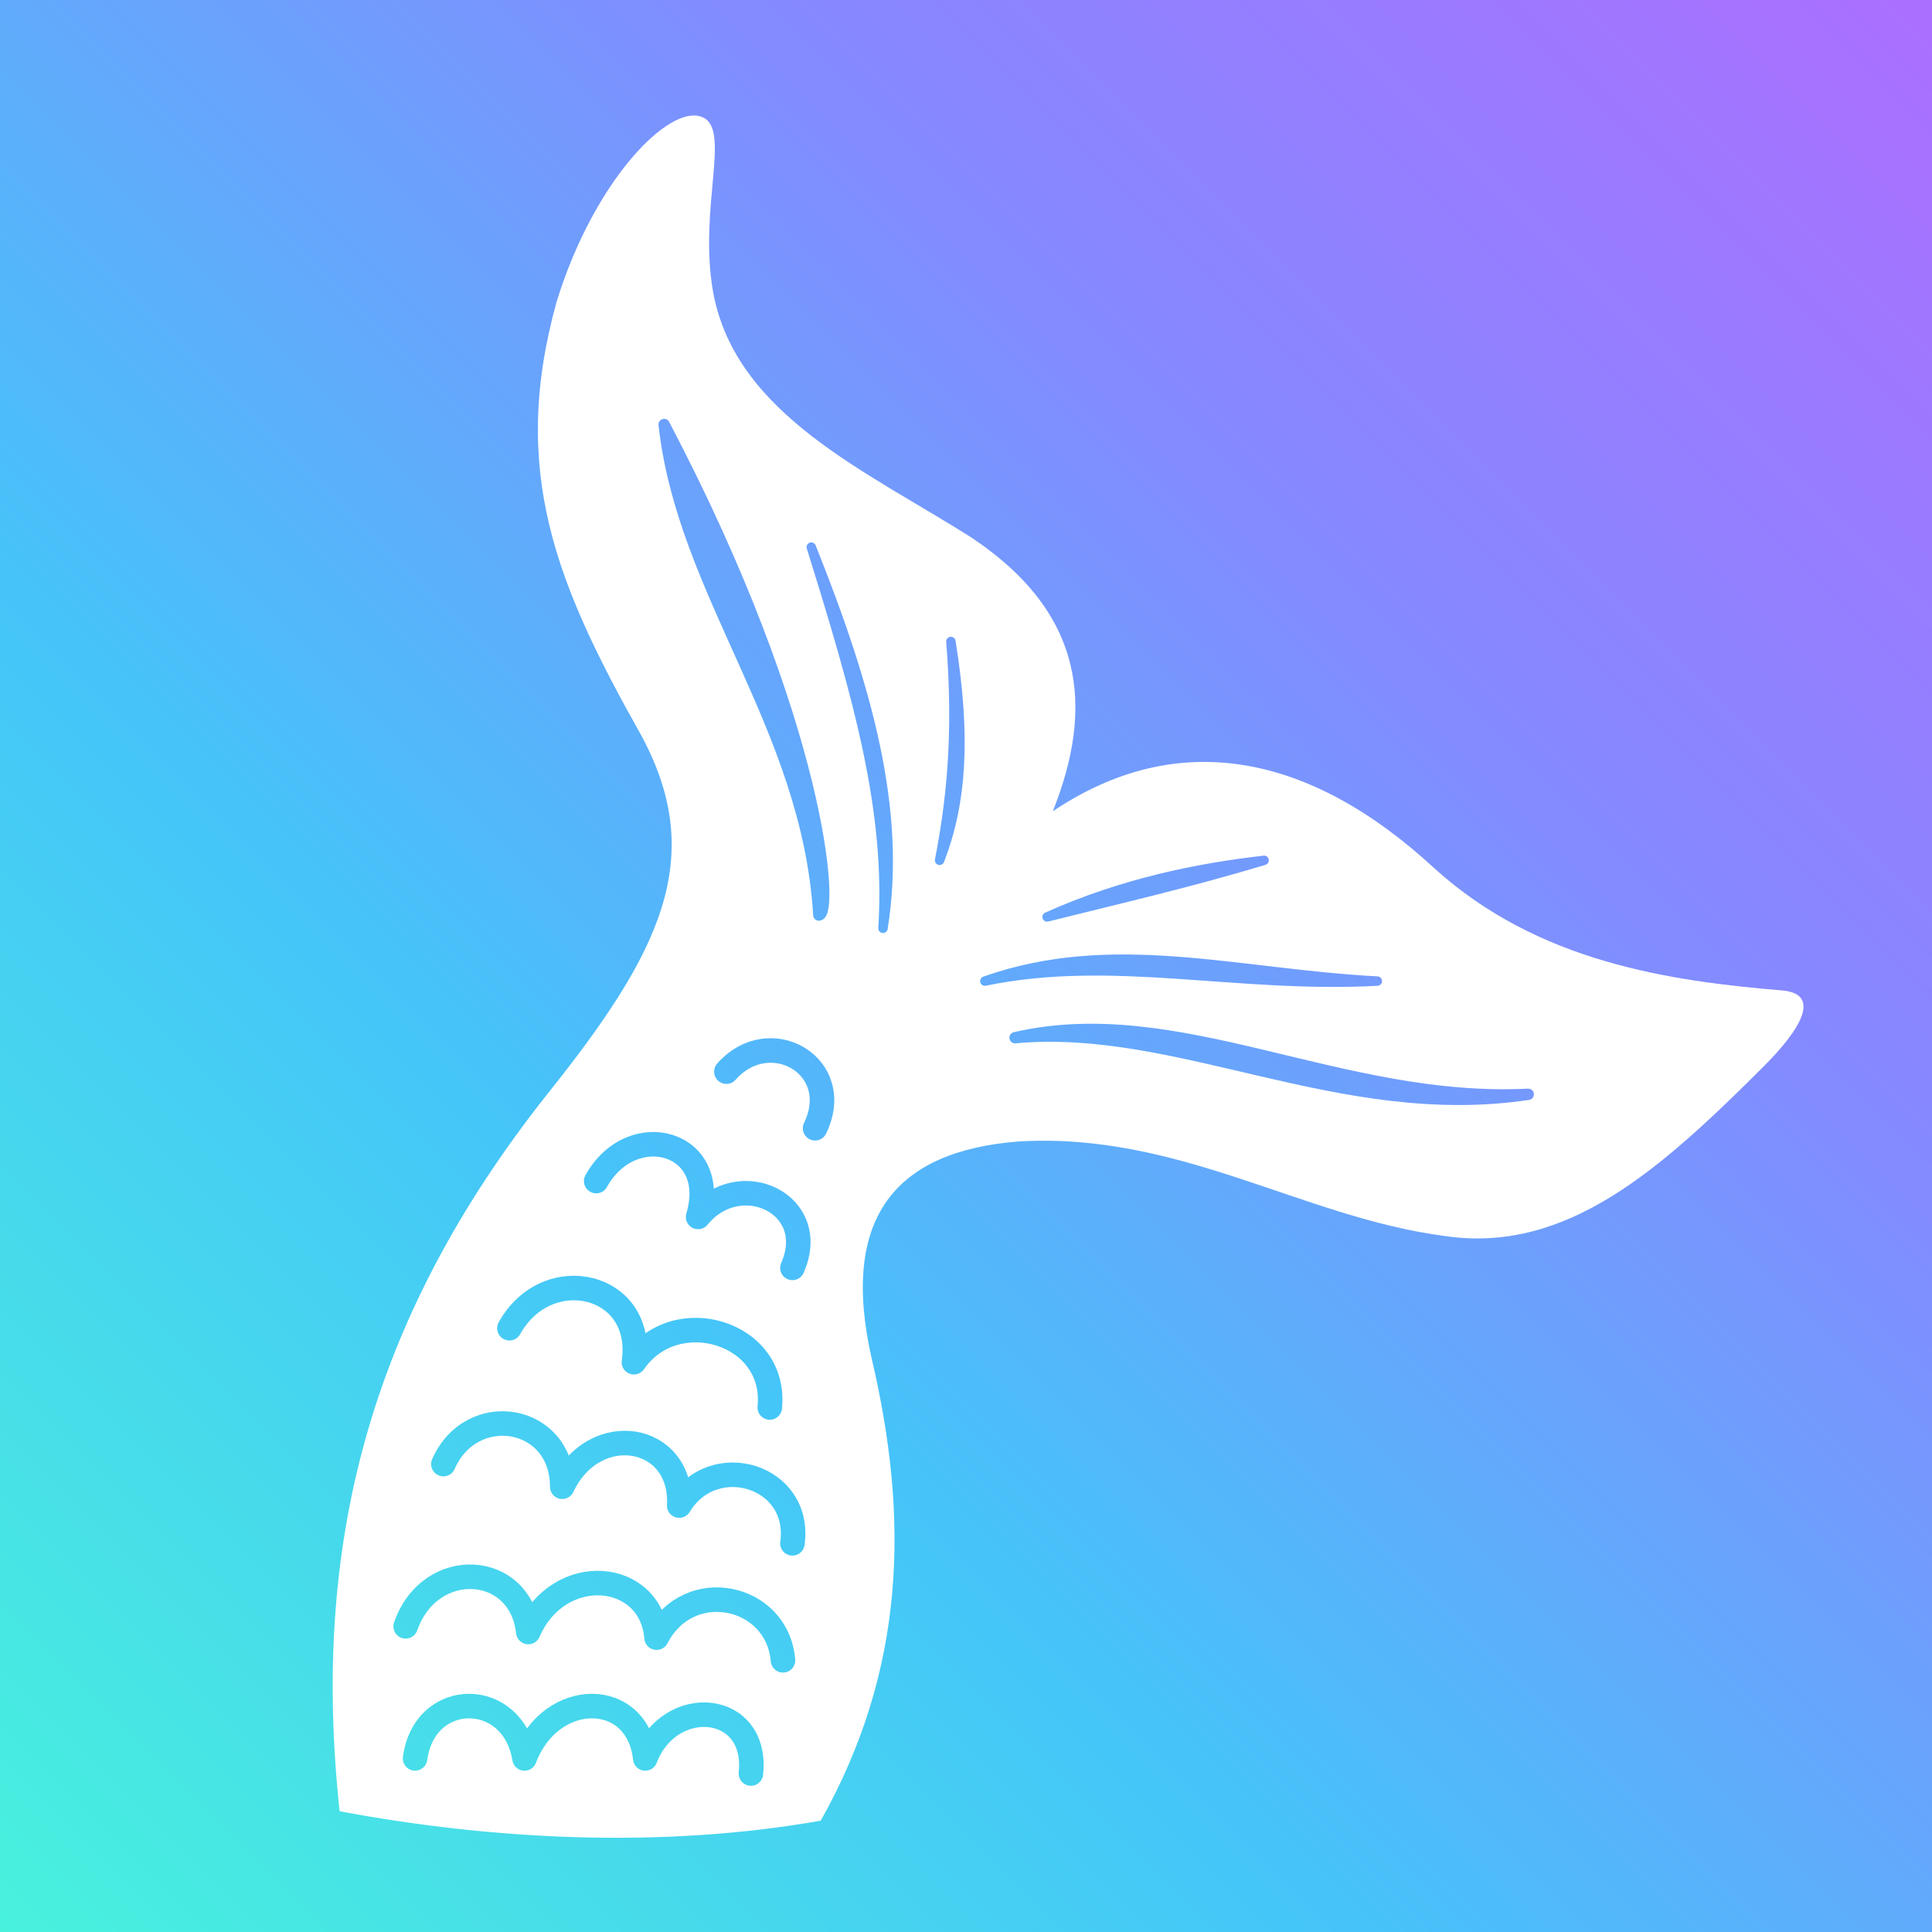
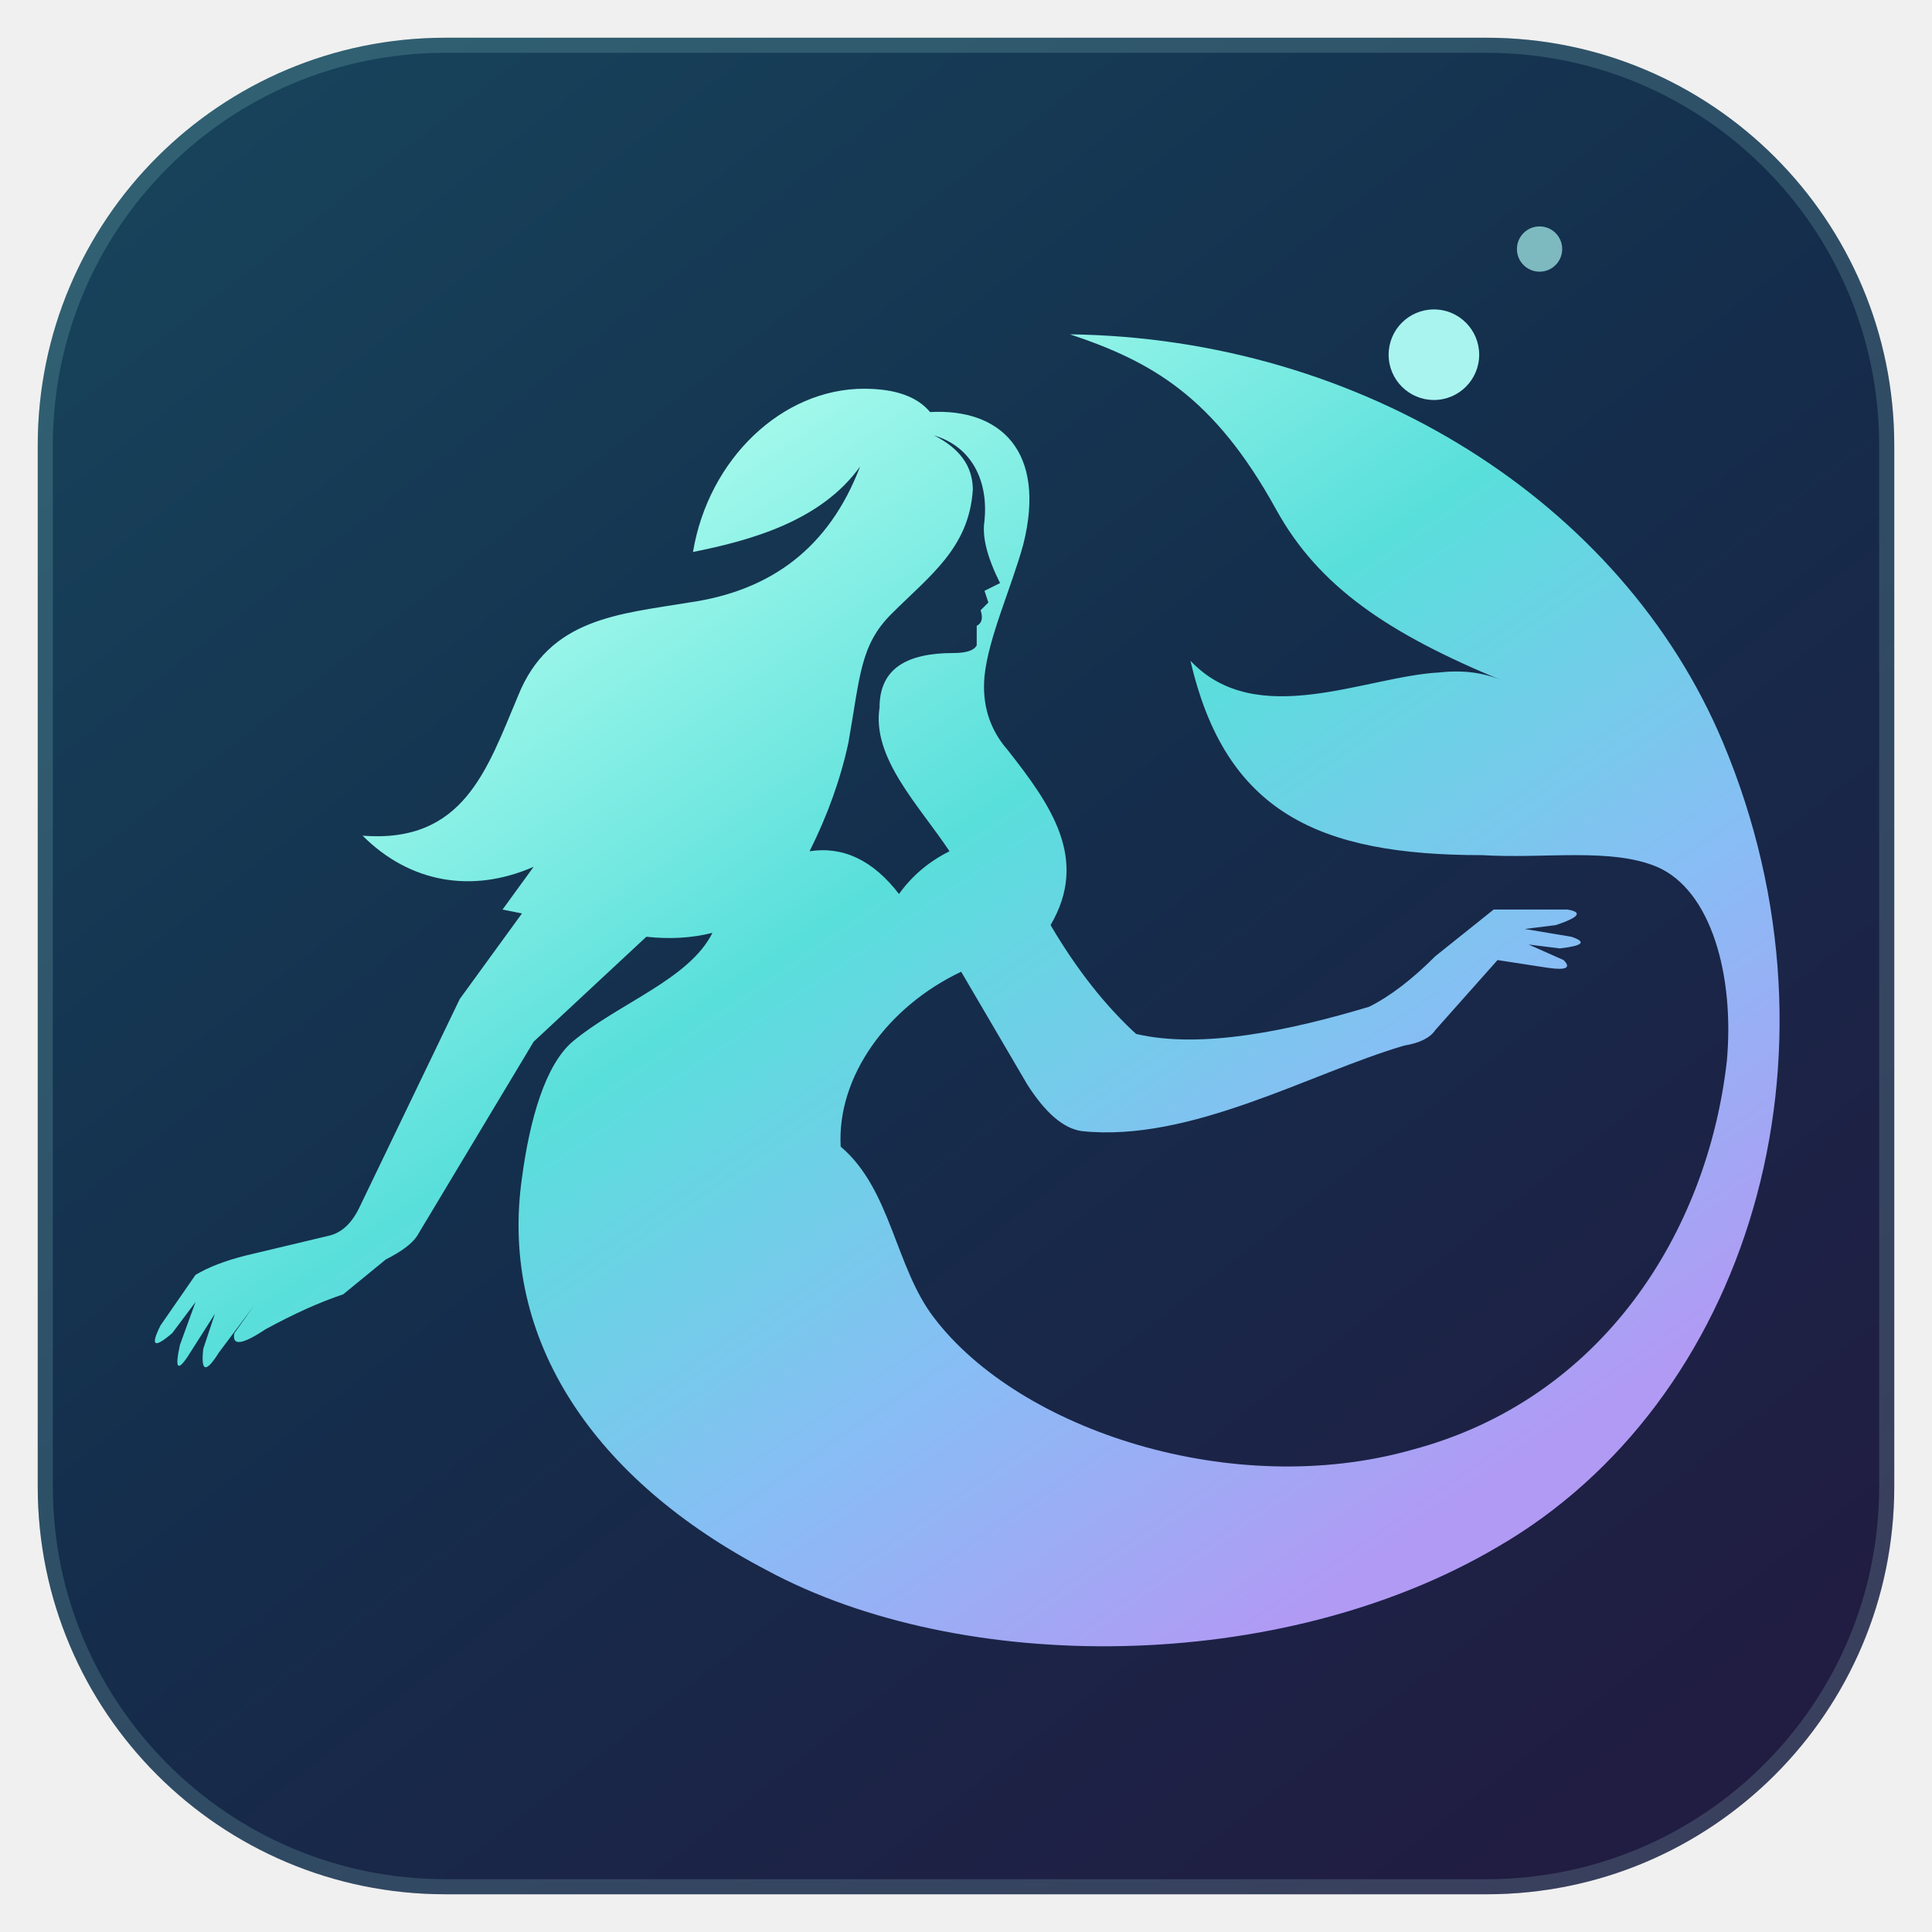
- <svg xmlns="http://www.w3.org/2000/svg" viewBox="0 0 1024 1024" width="1024" height="1024">
+ <svg xmlns="http://www.w3.org/2000/svg" width="1024" height="1024" viewBox="0 0 256 256">
  <defs>
-     <linearGradient id="bgGrad" x1="0%" y1="100%" x2="100%" y2="0%">
-       <stop offset="0%" stop-color="#48F2DC" />
-       <stop offset="35%" stop-color="#45C4F9" />
-       <stop offset="70%" stop-color="#8589FF" />
-       <stop offset="100%" stop-color="#AC6EFF" />
+     <linearGradient id="sea" x2=".78" y2="1" gradientUnits="objectBoundingBox">
+       <stop stop-color="#18465d" />
+       <stop offset=".52" stop-color="#142e4c" />
+       <stop offset="1" stop-color="#211c42" />
    </linearGradient>
-     <mask id="cutoutMask">
-       <rect width="1024" height="1024" fill="#FFFFFF" />
-       <g fill="#000000" stroke="#000000" stroke-linecap="round" stroke-linejoin="round">
-         <path d="M 352 225 C 362 315, 428 385, 434 485 C 442 485, 436 385, 352 225 Z" stroke-width="6" />
-         <path d="M 430 290 C 455 370, 472 430, 468 492 C 478 430, 460 365, 430 290 Z" stroke-width="5" />
-         <path d="M 504 340 C 508 390, 504 425, 498 456 C 510 425, 512 390, 504 340 Z" stroke-width="5" />
-         <path d="M 555 486 C 595 468, 635 460, 670 456 C 630 468, 595 476, 555 486 Z" stroke-width="5" />
-         <path d="M 522 520 C 590 496, 655 516, 730 520 C 655 524, 590 506, 522 520 Z" stroke-width="5" />
-         <path d="M 538 550 C 625 530, 710 585, 810 580 C 710 595, 625 542, 538 550 Z" stroke-width="6" />
-       </g>
-       <g fill="none" stroke="#000000" stroke-width="13" stroke-linecap="round" stroke-linejoin="round">
-         <path d="M 385 568 C 408 542, 448 565, 432 598" />
-         <path d="M 316 626 C 335 592, 382 605, 370 645 C 392 618, 435 638, 420 672" />
-         <path d="M 270 704 C 290 668, 342 680, 336 722 C 358 690, 412 706, 408 746" />
-         <path d="M 235 776 C 250 742, 298 750, 298 788 C 315 752, 362 760, 360 798 C 378 768, 425 782, 420 818" />
-         <path d="M 215 862 C 228 825, 276 828, 280 865 C 296 828, 345 832, 348 868 C 365 835, 412 845, 415 880" />
-         <path d="M 220 932 C 225 895, 272 895, 278 932 C 292 895, 338 895, 342 932 C 355 898, 402 902, 398 940" />
-       </g>
-     </mask>
+     <linearGradient id="silk" x1=".15" y1=".15" x2=".8" y2=".9">
+       <stop stop-color="#b4ffef" />
+       <stop offset=".4" stop-color="#59dfdb" />
+       <stop offset=".72" stop-color="#88bdf5" />
+       <stop offset="1" stop-color="#b19af4" />
+     </linearGradient>
  </defs>
-   <rect width="1024" height="1024" fill="url(#bgGrad)" />
-   <path d="M 180 960             C 165 820, 195 700, 290 580             C 350 505, 375 455, 340 390             C 295 310, 270 250, 295 160             C 315 95, 355 55, 372 62             C 388 68, 370 110, 378 155             C 390 220, 460 250, 515 285             C 575 325, 580 375, 558 430             C 625 385, 695 400, 760 460             C 815 510, 885 520, 945 525             C 965 527, 955 545, 935 565             C 880 620, 830 665, 765 655             C 690 645, 625 600, 540 605             C 475 610, 445 645, 462 720             C 482 805, 480 885, 435 965             C 350 980, 260 975, 180 960 Z" fill="#FFFFFF" mask="url(#cutoutMask)" />
+   <rect x="5" y="5" width="246" height="246" rx="54" fill="url(#sea)" />
+   <rect x="6" y="6" width="244" height="244" rx="53" fill="none" stroke="#b9ffef" stroke-opacity=".16" stroke-width="2" />
+   <path fill="url(#silk)" fill-rule="evenodd" transform="translate(12 34) scale(.515)" d="     M252 20     C327 21 394 63 420 125     C454 206 426 295 362 332     C306 365 224 365 174 338     C130 315 105 279 111 237     C113 222 117 208 124 202     C136 192 154 186 160 174     Q152 176 143 175     L114 202 84 252     Q82 255 76 258 L65 267     Q56 270 45 276 Q36 282 37 277 L42 270     L33 282 Q28 290 29 281 L32 272     L25 283 Q21 289 23 280 L27 269     L21 277 Q14 283 18 275 L27 262     Q32 259 40 257 L61 252     Q66 251 69 245 L95 191 111 169     L106 168 114 157     C98 164 82 161 70 149     C96 151 102 132 110 113     C118 93 136 92 154 89     C175 86 190 75 198 54     C188 68 170 73 155 76     C159 52 178 34 199 34     Q211 34 216 40     C234 39 246 50 240 74     C237 85 231 98 230 108     Q229 119 236 127     C247 141 257 155 247 172     Q257 189 269 200     C286 204 309 199 329 193     Q337 189 346 180 L361 168     L380 168 Q386 169 377 172 L369 173     L381 175 Q387 177 378 178 L370 177     L379 181 Q382 184 375 183 L362 181     L346 199 Q344 202 338 203     C314 210 283 228 255 225     Q248 224 241 213 L224 184     C205 193 192 211 193 229     C206 240 207 260 217 273     C239 302 294 320 340 307     C389 294 416 251 421 207     C423 185 417 163 403 157     C391 152 374 155 358 154     C316 154 292 143 283 104     C300 122 328 108 347 107     Q356 106 363 109     C334 97 316 85 305 65     C289 36 273 27 252 20Z      M217 46     C227 49 231 58 230 68     Q229 74 234 84     L230 86 231 89 229 91     Q230 94 228 95 L228 100     Q227 102 222 102     C210 102 203 106 203 116     C201 129 213 141 221 153     Q213 157 208 164     Q198 151 185 153     Q192 139 195 125     C198 108 198 100 206 92     C216 82 226 75 227 60     Q227 51 217 46Z" />
+   <circle cx="190" cy="47" r="6" fill="#a9f4ef" />
+   <circle cx="204" cy="33" r="3" fill="#a9f4ef" opacity=".7" />
</svg>
